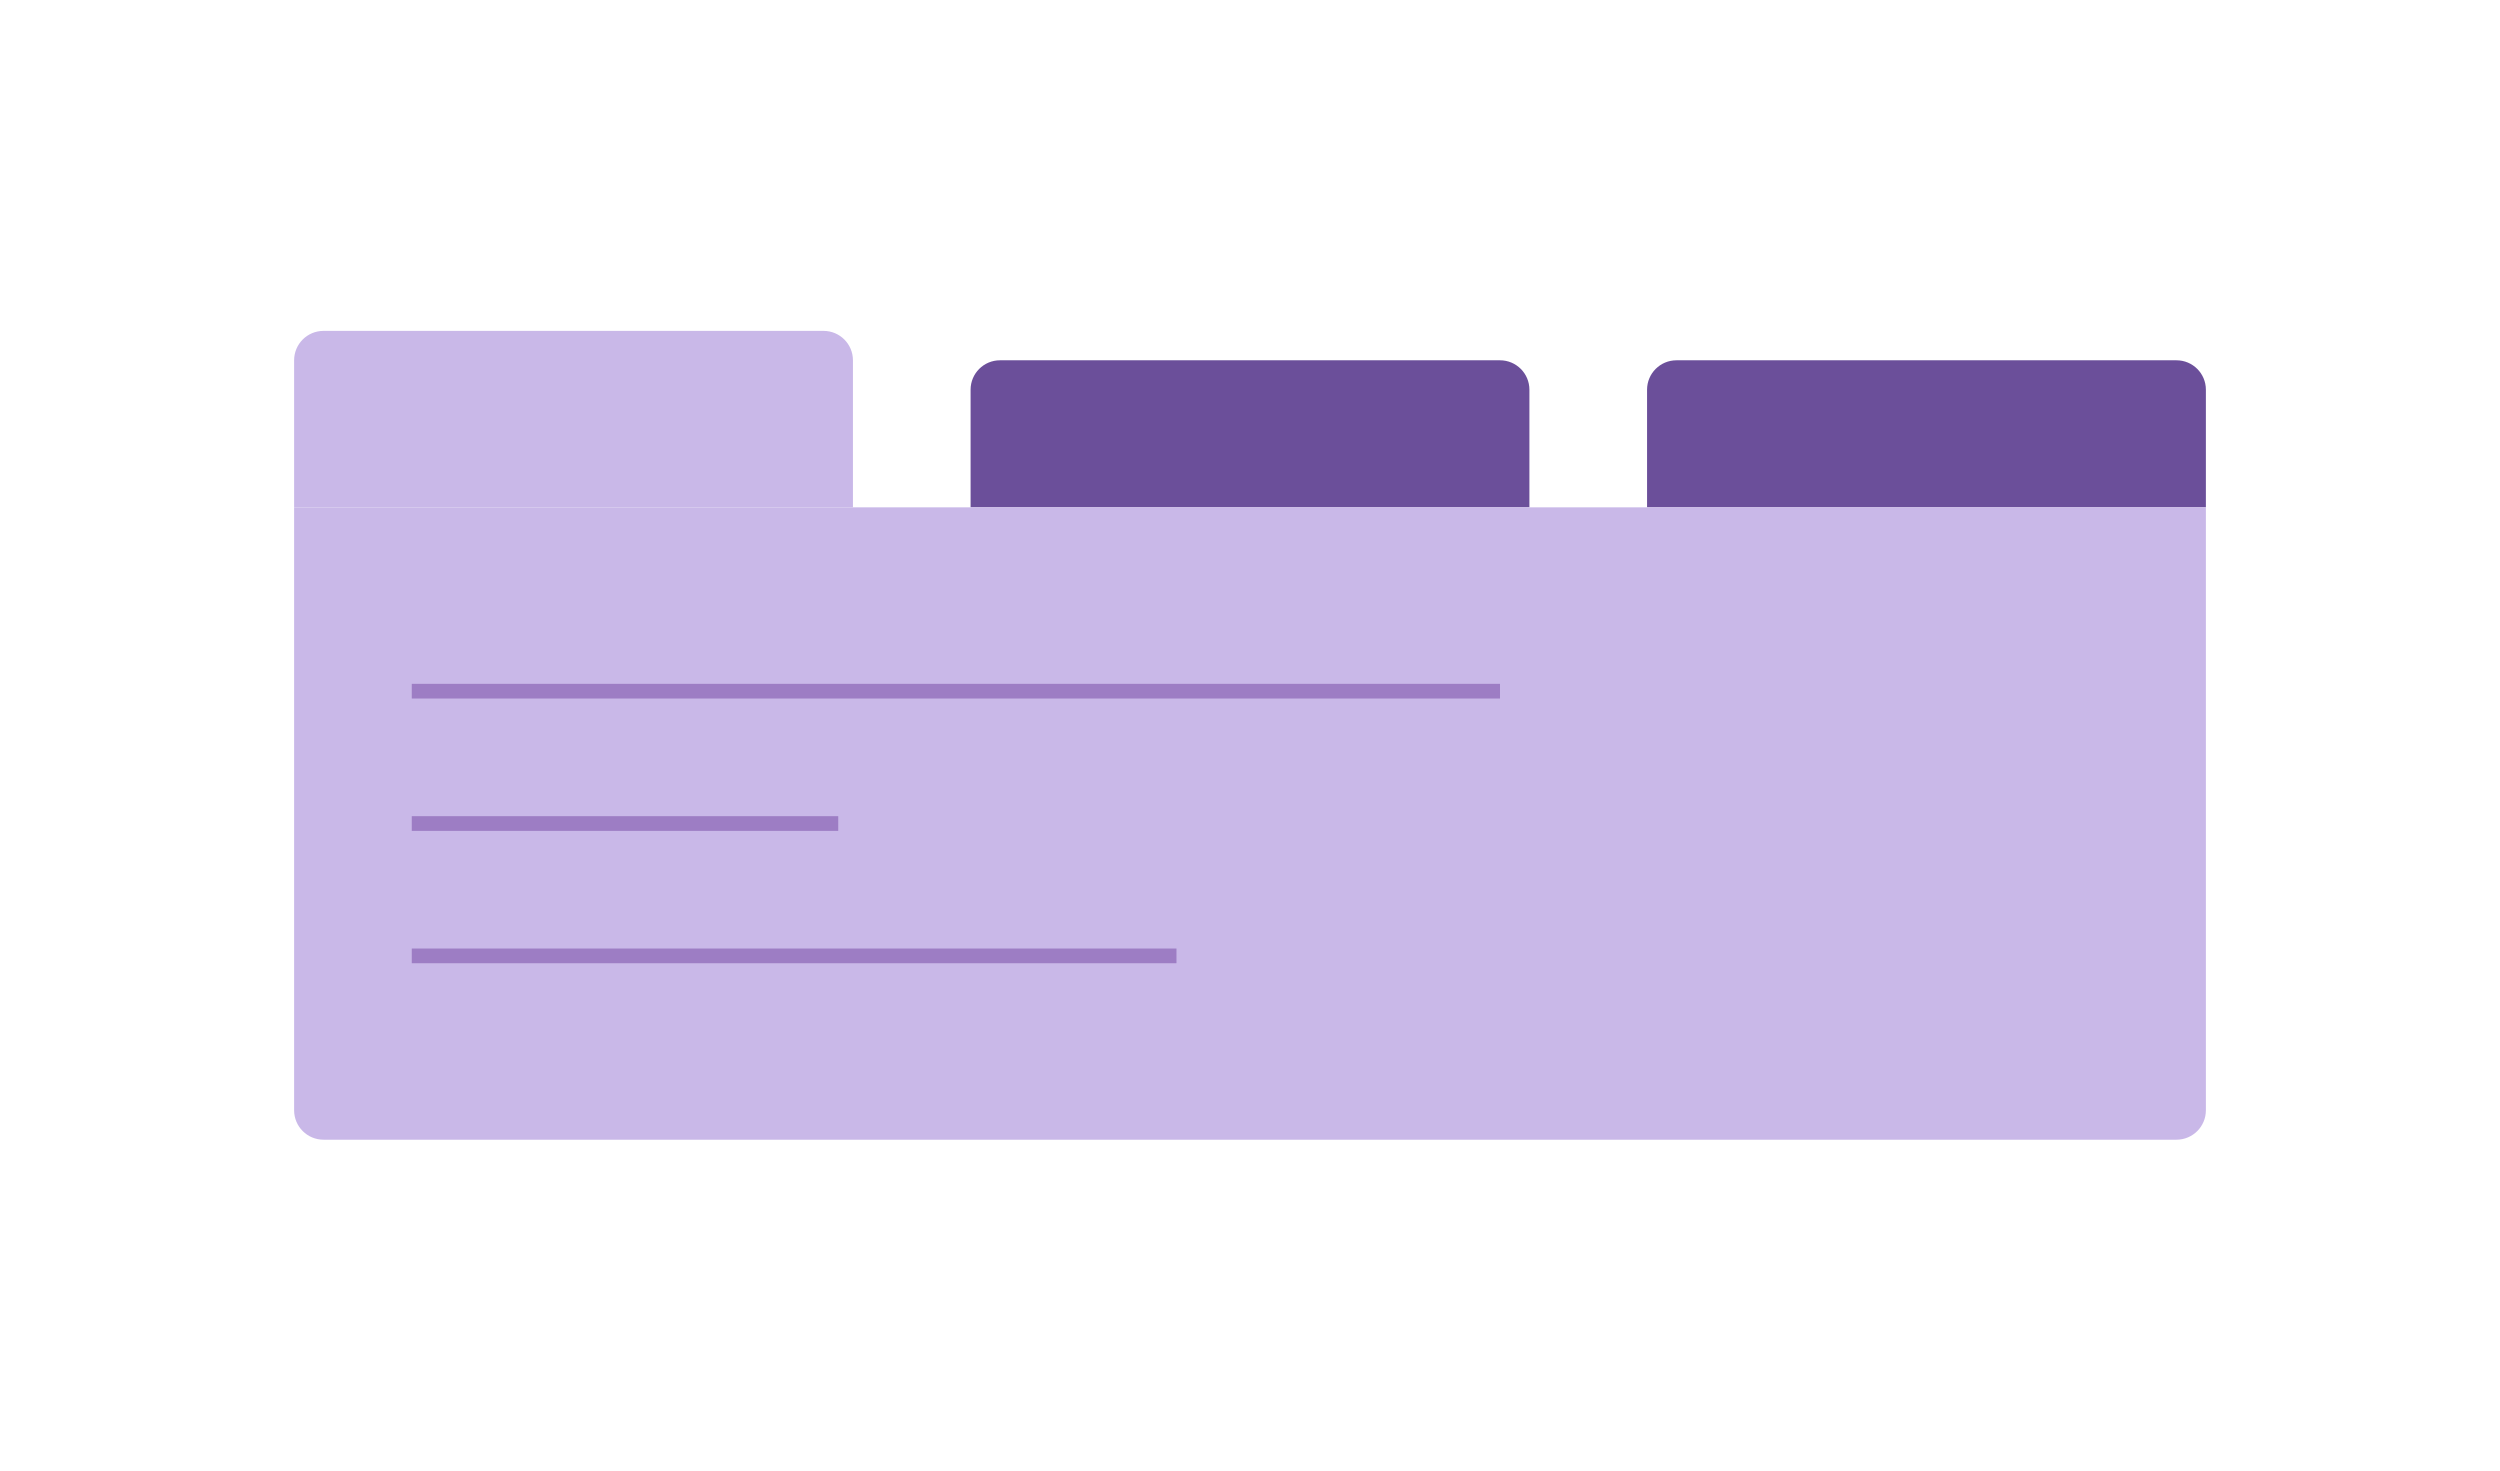
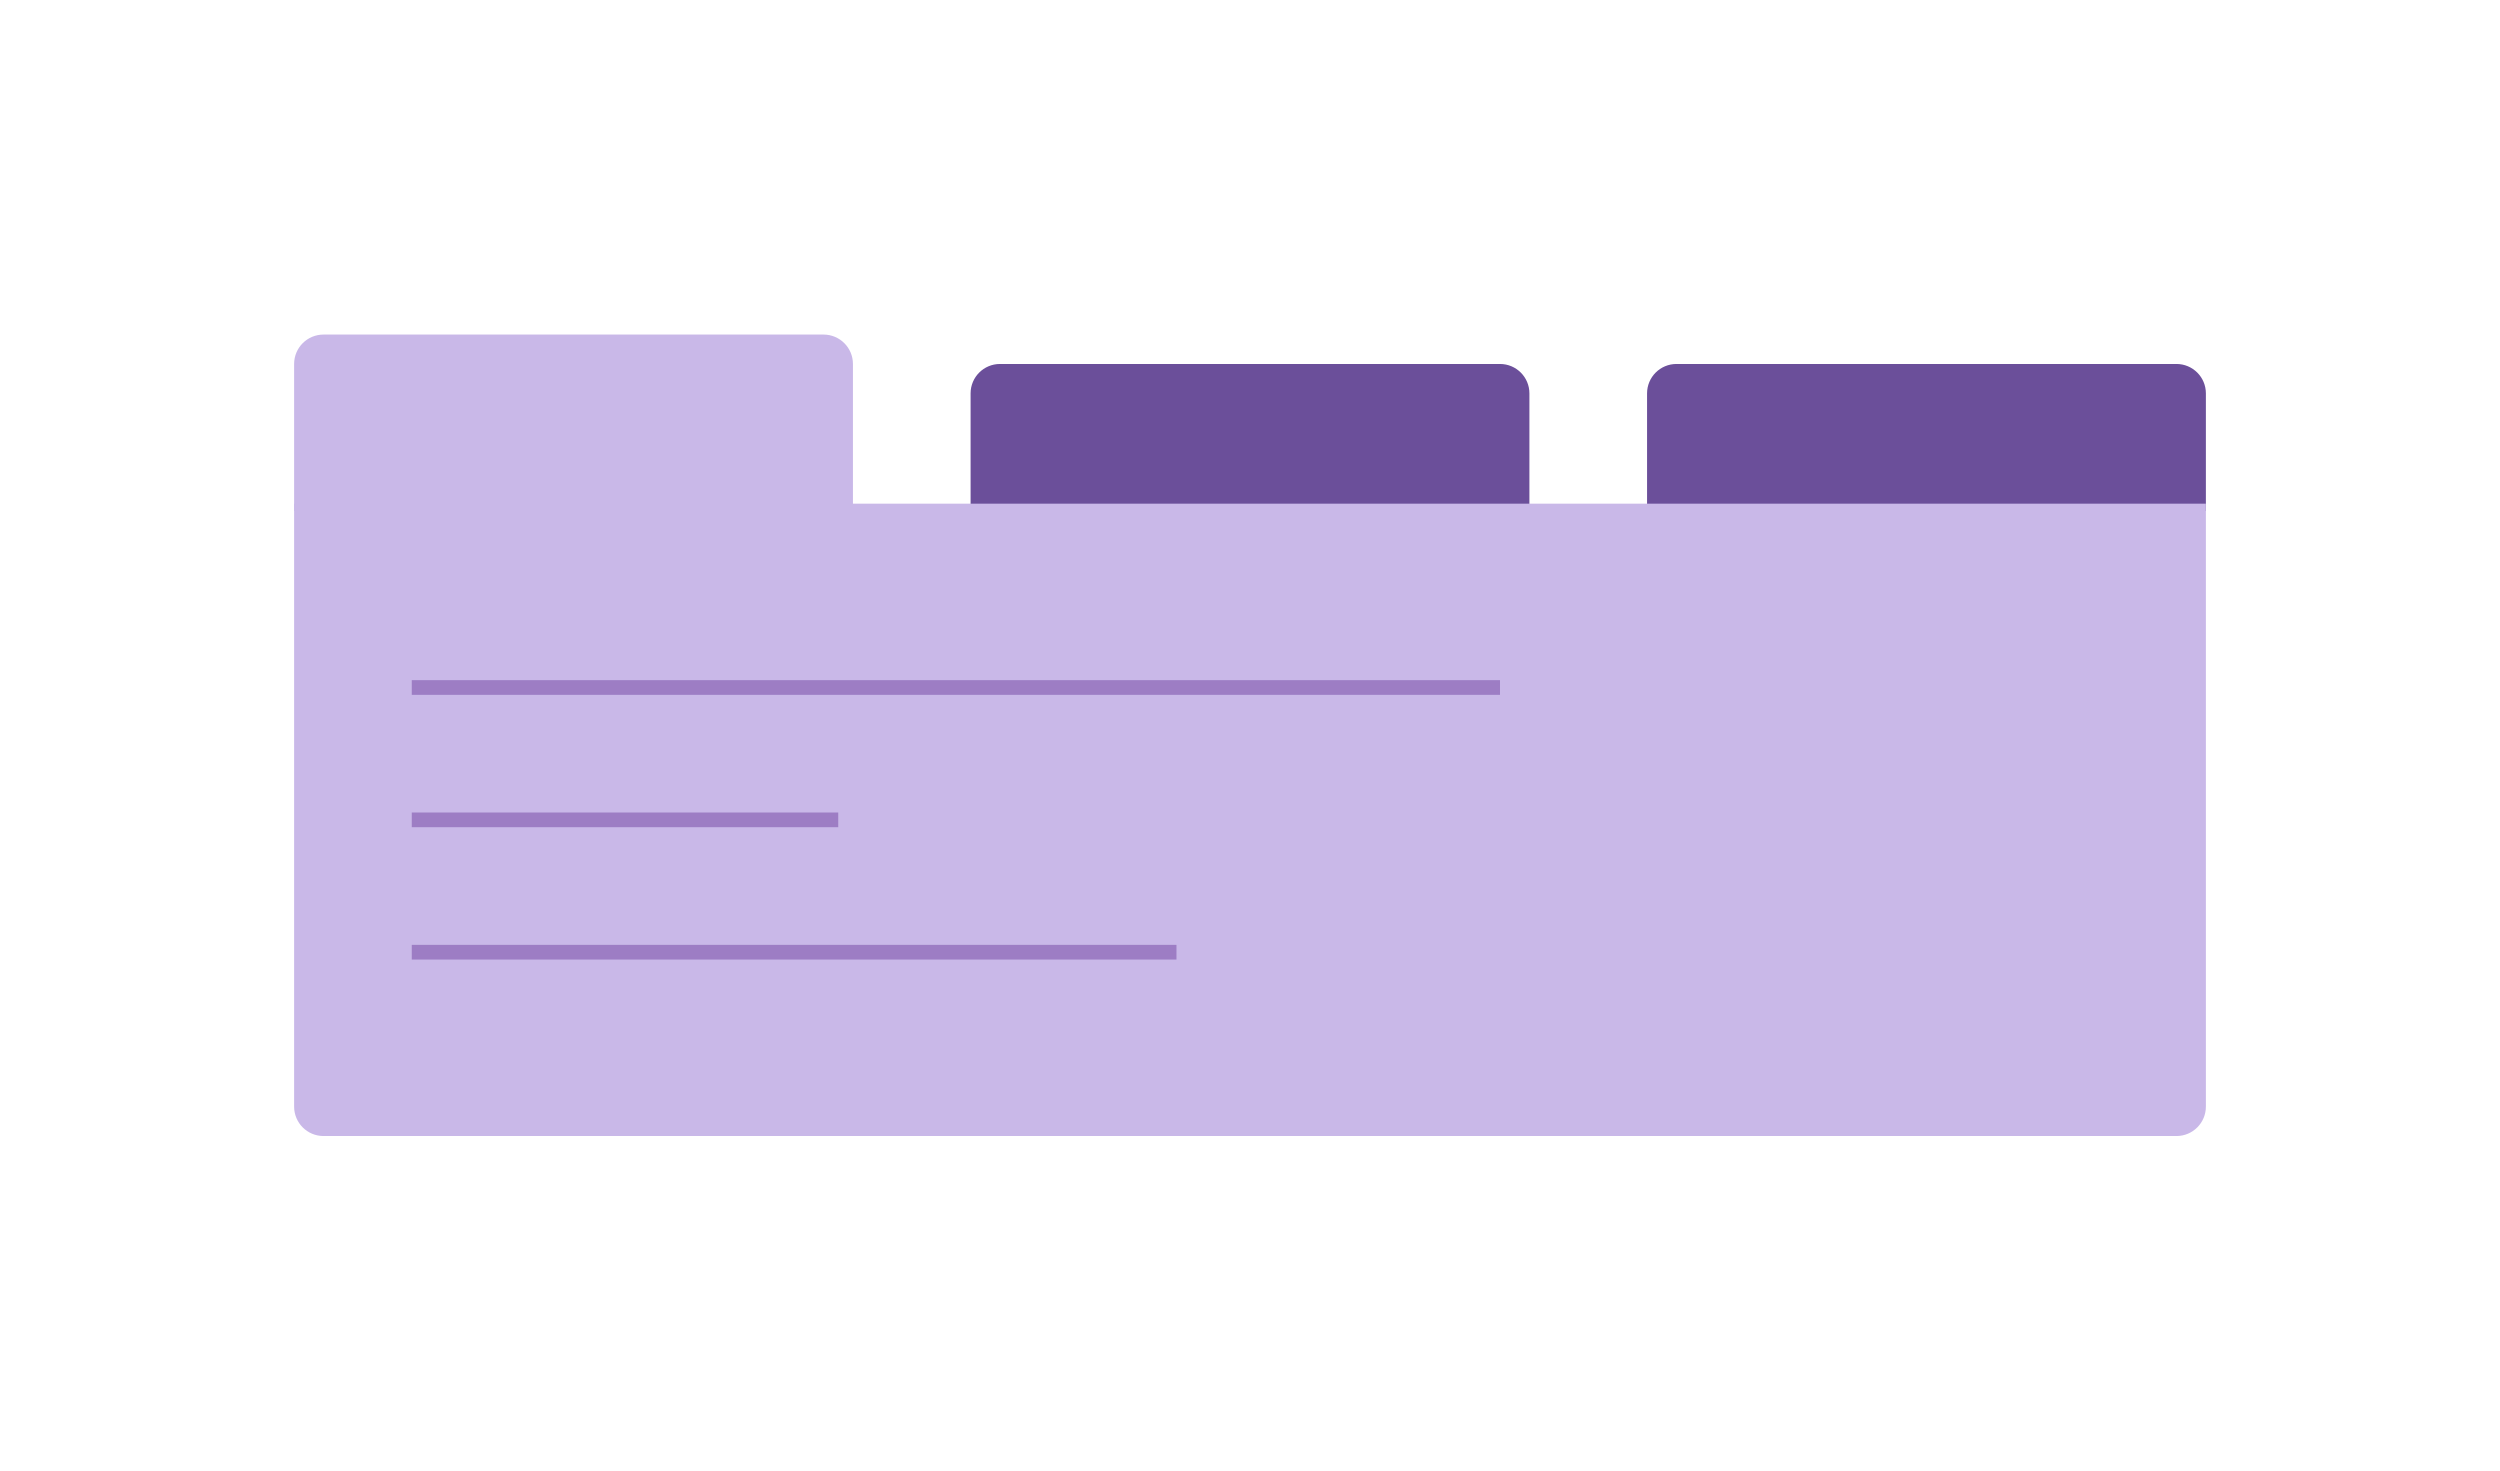
<svg xmlns="http://www.w3.org/2000/svg" width="340" height="200" viewBox="0 0 340 200" fill="none">
-   <path d="M40 49C40 46.791 41.791 45 44 45H112C114.209 45 116 46.791 116 49V69H40V49Z" fill="#c9b8e8" />
-   <path d="M132 53C132 50.791 133.791 49 136 49H204C206.209 49 208 50.791 208 53V69H132V53Z" fill="#6b4f9a" />
-   <path d="M224 53C224 50.791 225.791 49 228 49H296C298.209 49 300 50.791 300 53V69H224V53Z" fill="#6b4f9a" />
-   <path d="M40 69H300V151C300 153.209 298.209 155 296 155H44C41.791 155 40 153.209 40 151V69Z" fill="#c9b8e8" />
-   <rect width="148" height="2" transform="translate(56 93)" fill="#9d7dc4" />
-   <rect width="58" height="2" transform="translate(56 111)" fill="#9d7dc4" />
-   <rect width="104" height="2" transform="translate(56 129)" fill="#9d7dc4" />
+   <path d="M40 49.5C40 47.291 41.791 45.5 44 45.5H112C114.209 45.5 116 47.291 116 49.5V69.5H40V49.5Z" fill="#C9B8E8" />
+   <path d="M132 53.5C132 51.291 133.791 49.5 136 49.5H204C206.209 49.5 208 51.291 208 53.5V69.5H132V53.5Z" fill="#6B4F9A" />
+   <path d="M224 53.5C224 51.291 225.791 49.5 228 49.5H296C298.209 49.5 300 51.291 300 53.5V69.5H224V53.5Z" fill="#6B4F9A" />
+   <path d="M40 68.5H300V150.5C300 152.709 298.209 154.5 296 154.5H44C41.791 154.5 40 152.709 40 150.5V68.5Z" fill="#C9B8E8" />
+   <rect width="148" height="2" transform="translate(56 92.5)" fill="#9D7DC4" />
+   <rect width="58" height="2" transform="translate(56 110.5)" fill="#9D7DC4" />
+   <rect width="104" height="2" transform="translate(56 128.5)" fill="#9D7DC4" />
</svg>
